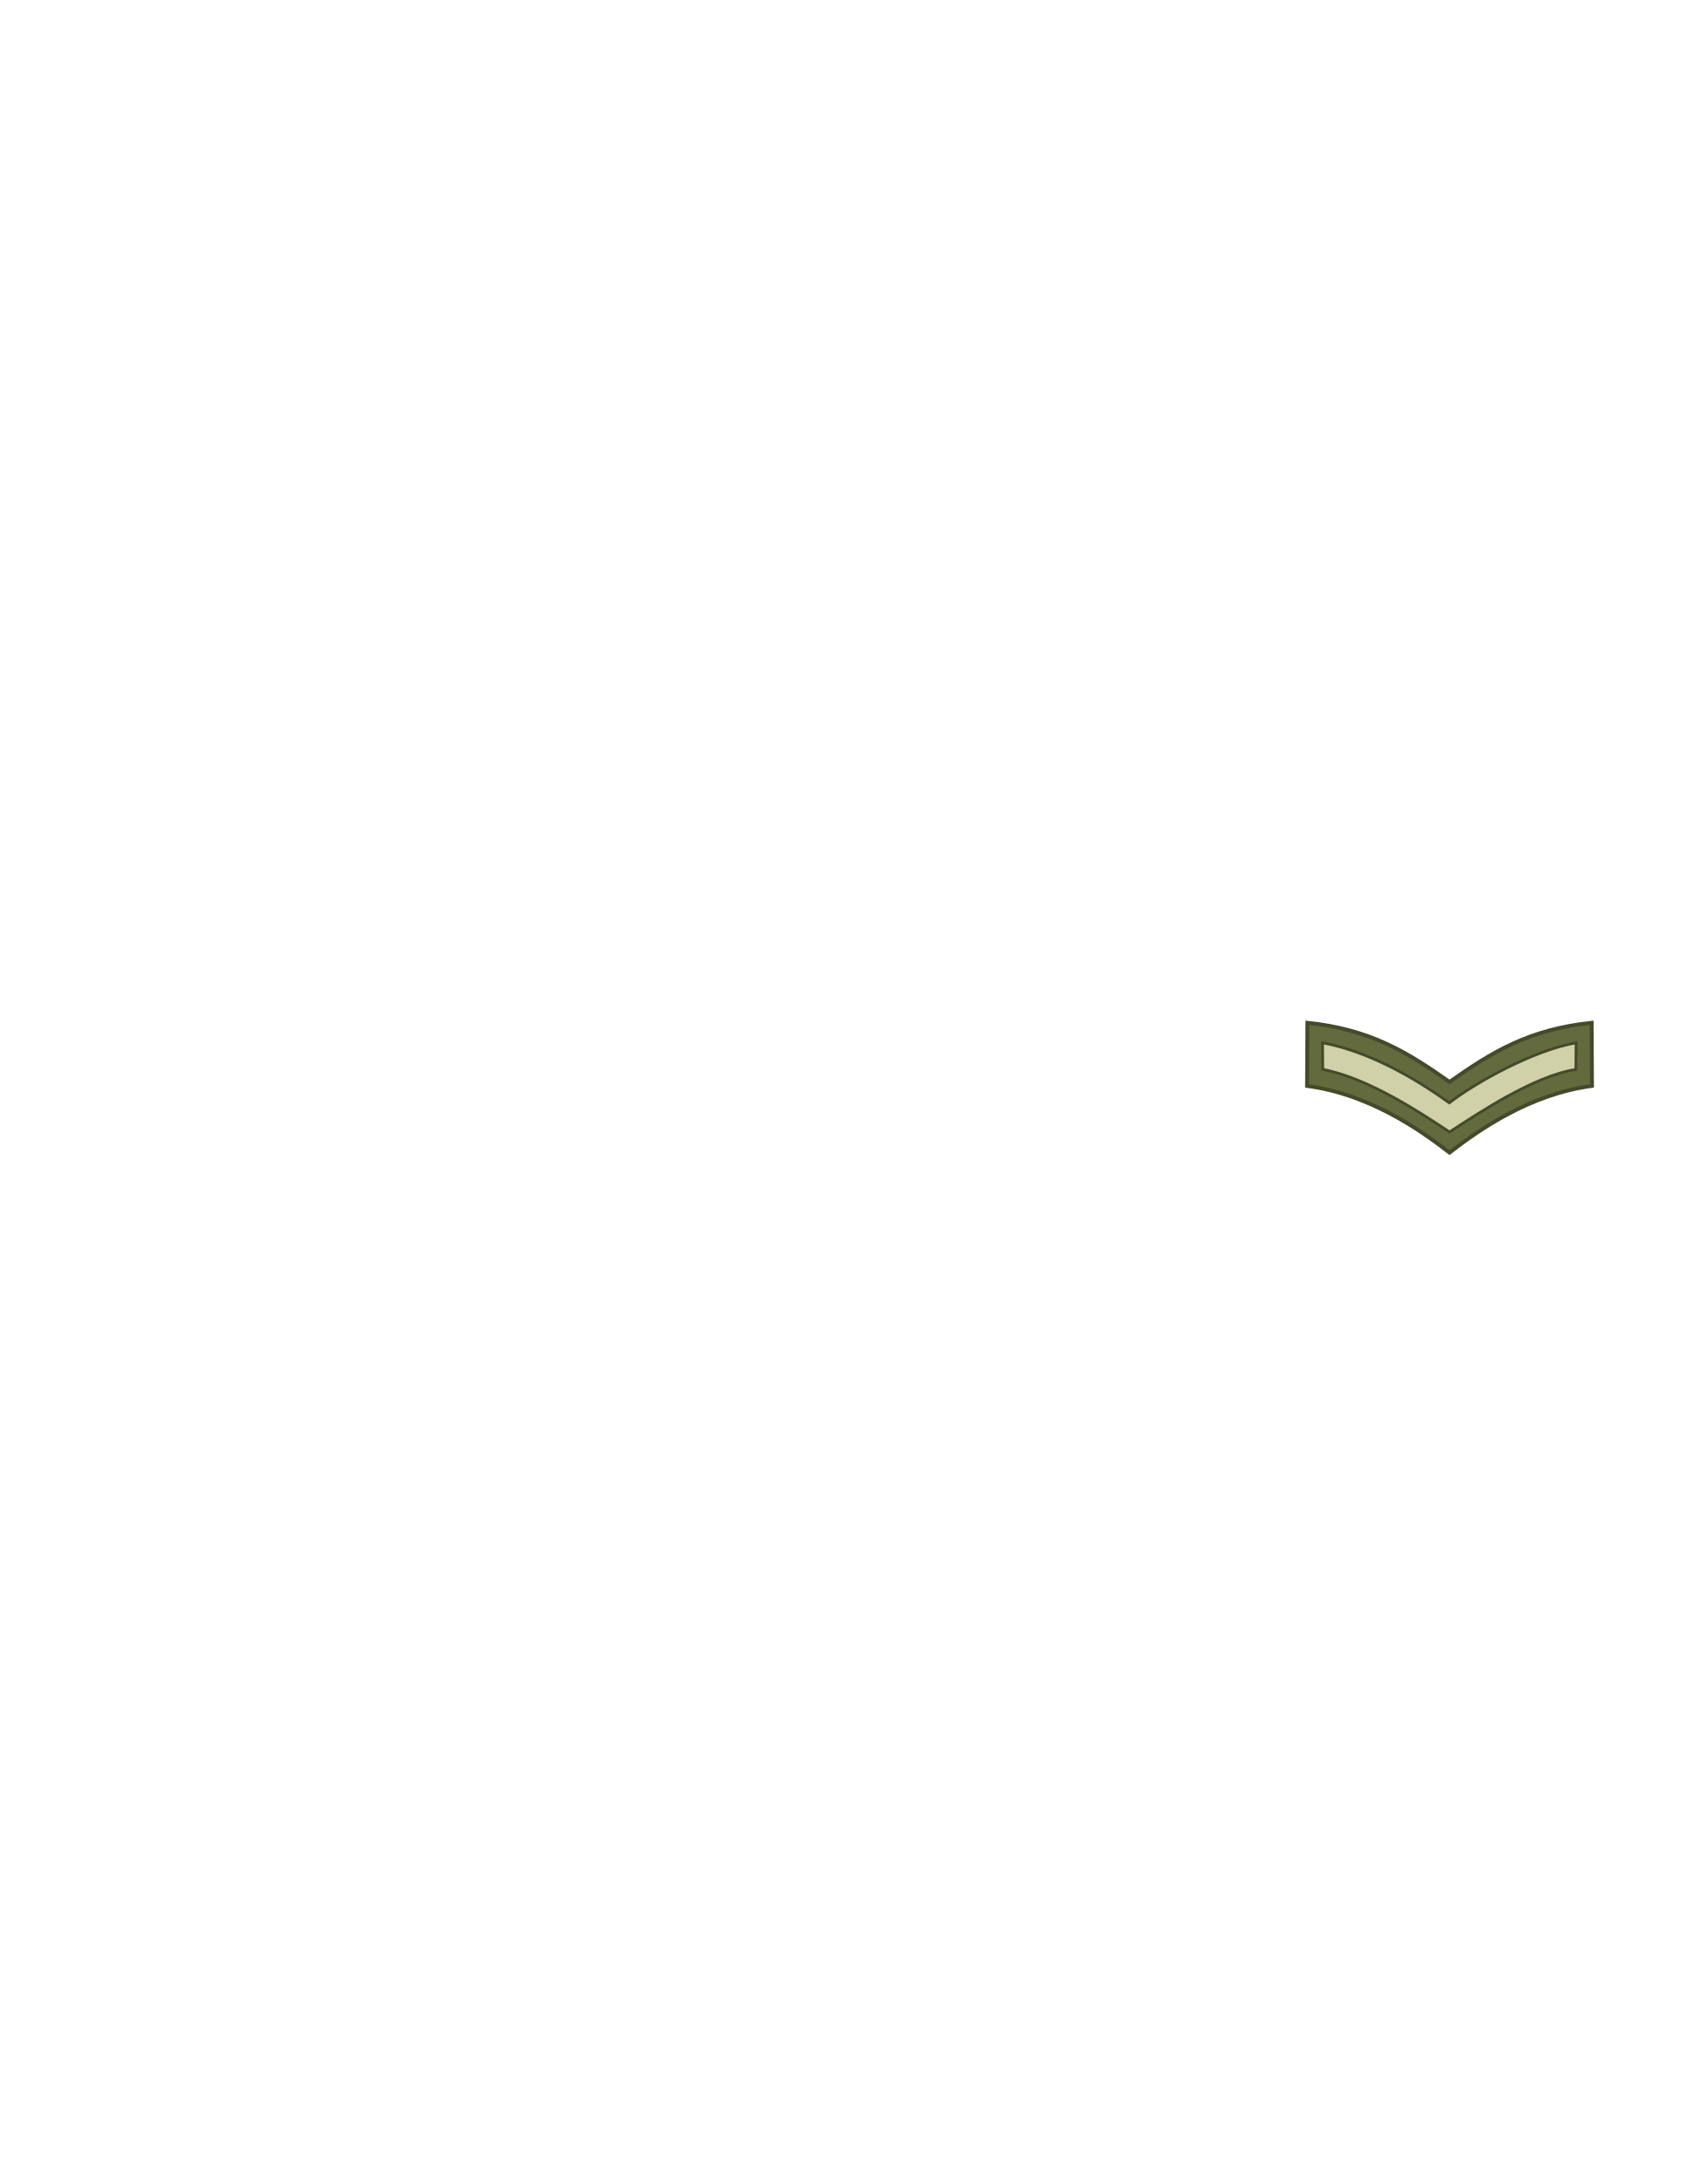
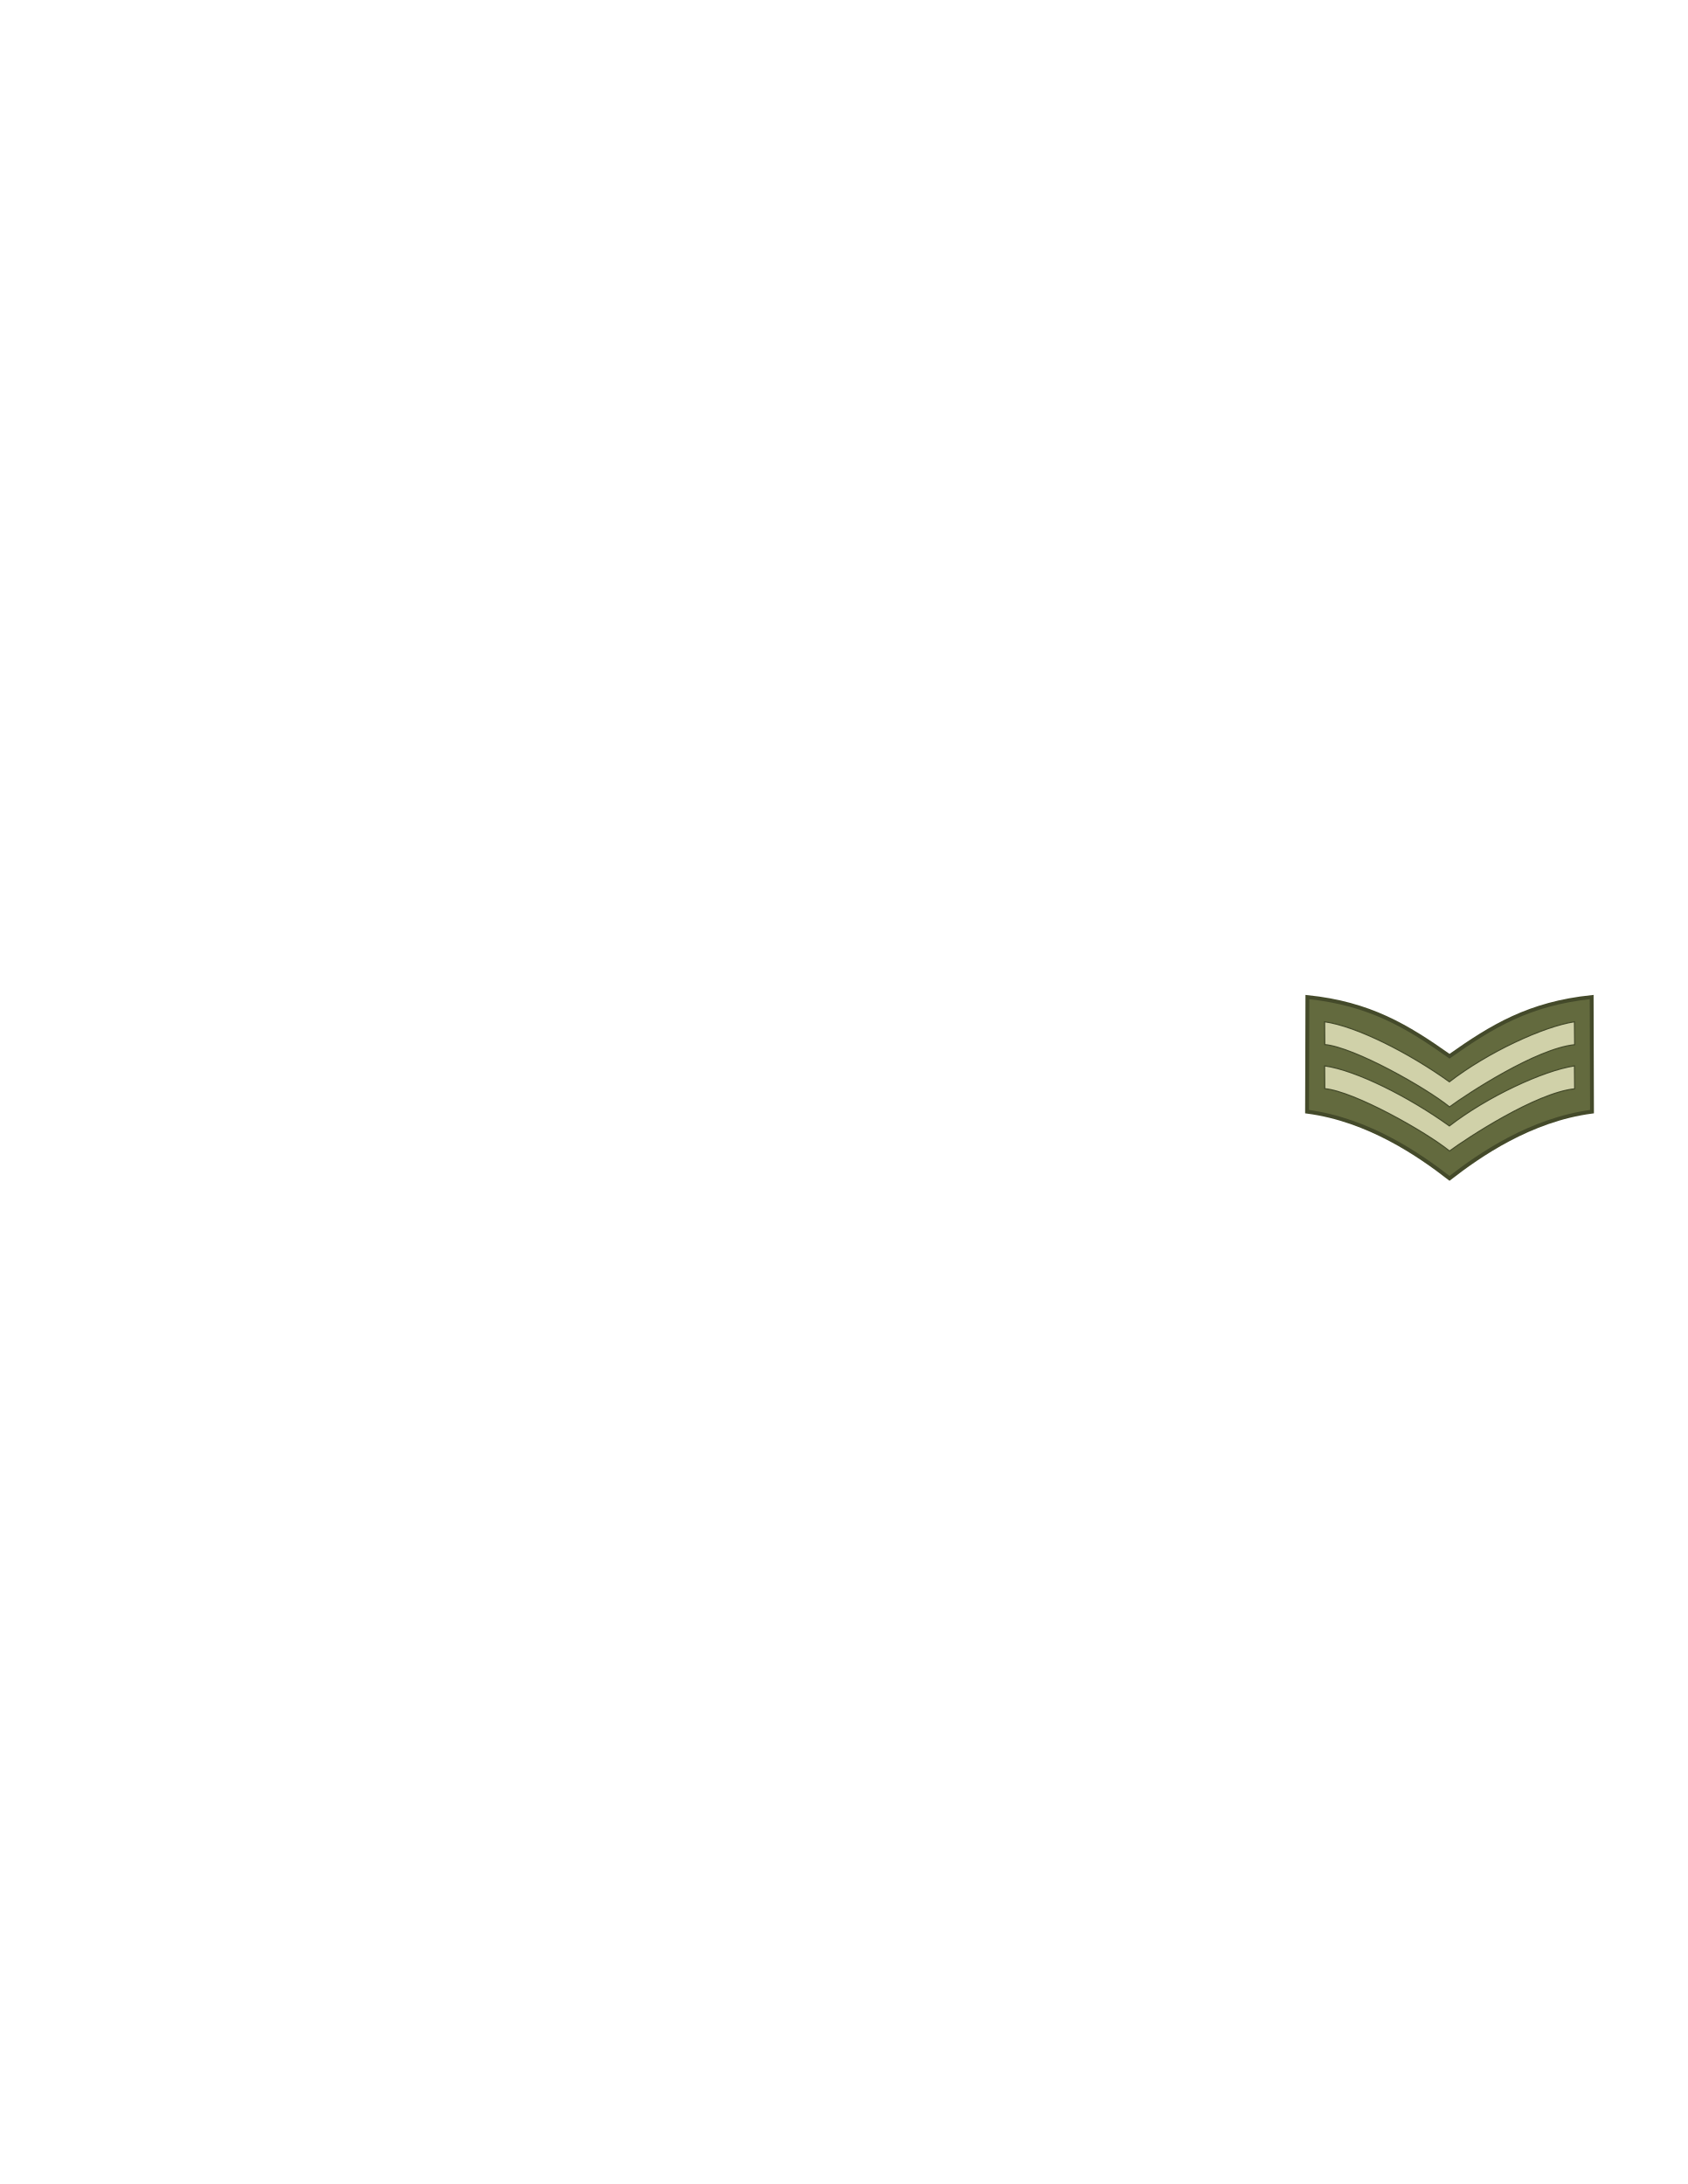
<svg xmlns="http://www.w3.org/2000/svg" xml:space="preserve" enable-background="new 0 0 612 792" overflow="visible" viewBox="0 0 612 792" height="792" width="612" id="Version_1.0" version="1.1">
  <defs id="defs850" />
  <g display="none" id="octagon">
    <polygon id="octagonOutline" points="305,516.5 218.733,480.768 183,394.5 218.733,308.233 305,272.5    391.268,308.233 427,394.5 391.268,480.768  " stroke-width="2" stroke="#0000FF" fill="none" />
    <line id="mod1" y2="345.7" x2="407.5" y1="345.7" x1="202.5" stroke-width="2" stroke="#0000FF" fill="none" />
    <line id="mod2" y2="443.3" x2="407.5" y1="443.3" x1="202.5" stroke-width="2" stroke="#0000FF" fill="none" />
    <path d="m 179.56,317.5 126.44,-73 127.442,73 m -253.882,0 v 0 -80.269 0 h 253.882 v 80.269 0" style="fill:none;stroke:#0000ff;stroke-width:1.999;stroke-linecap:butt;stroke-linejoin:miter;stroke-miterlimit:4;stroke-dasharray:none;stroke-opacity:1" id="amplifierD" />
    <rect y="150.52" x="441.473" height="97.59" width="168.228" id="amplifierAC" style="fill:none;fill-opacity:1;stroke:#0000ff;stroke-width:1.992;stroke-linecap:round;stroke-linejoin:miter;stroke-miterlimit:4;stroke-dasharray:none;stroke-opacity:1;paint-order:markers fill stroke" />
    <rect style="fill:none;fill-opacity:1;stroke:#0000ff;stroke-width:1.992;stroke-linecap:round;stroke-linejoin:miter;stroke-miterlimit:4;stroke-dasharray:none;stroke-opacity:1;paint-order:markers fill stroke" id="amplifierG" width="168.228" height="97.59" x="441.473" y="248.11" />
    <rect y="345.7" x="441.473" height="97.59" width="168.228" id="amplifierH" style="fill:none;fill-opacity:1;stroke:#0000ff;stroke-width:1.992;stroke-linecap:round;stroke-linejoin:miter;stroke-miterlimit:4;stroke-dasharray:none;stroke-opacity:1;paint-order:markers fill stroke" />
    <rect style="fill:none;fill-opacity:1;stroke:#0000ff;stroke-width:1.992;stroke-linecap:round;stroke-linejoin:miter;stroke-miterlimit:4;stroke-dasharray:none;stroke-opacity:1;paint-order:markers fill stroke" id="amplifierM" width="168.228" height="97.59" x="441.473" y="443.29" />
    <rect y="540.88" x="441.473" height="97.59" width="168.228" id="amplifierJKP" style="fill:none;fill-opacity:1;stroke:#0000ff;stroke-width:1.992;stroke-linecap:round;stroke-linejoin:miter;stroke-miterlimit:4;stroke-dasharray:none;stroke-opacity:1;paint-order:markers fill stroke" />
    <rect style="fill:none;fill-opacity:1;stroke:#0000ff;stroke-width:1.992;stroke-linecap:round;stroke-linejoin:miter;stroke-miterlimit:4;stroke-dasharray:none;stroke-opacity:1;paint-order:markers fill stroke" id="amplifierW" width="168.228" height="97.59" x="2.827" y="150.52" />
    <rect y="248.11" x="2.827" height="97.59" width="168.228" id="amplifierXY" style="fill:none;fill-opacity:1;stroke:#0000ff;stroke-width:1.992;stroke-linecap:round;stroke-linejoin:miter;stroke-miterlimit:4;stroke-dasharray:none;stroke-opacity:1;paint-order:markers fill stroke" />
    <rect style="fill:none;fill-opacity:1;stroke:#0000ff;stroke-width:1.992;stroke-linecap:round;stroke-linejoin:miter;stroke-miterlimit:4;stroke-dasharray:none;stroke-opacity:1;paint-order:markers fill stroke" id="amplifierVAF" width="168.228" height="97.59" x="2.827" y="345.7" />
    <rect y="443.29" x="2.827" height="97.59" width="168.228" id="amplifierT" style="fill:none;fill-opacity:1;stroke:#0000ff;stroke-width:1.992;stroke-linecap:round;stroke-linejoin:miter;stroke-miterlimit:4;stroke-dasharray:none;stroke-opacity:1;paint-order:markers fill stroke" />
    <rect style="fill:none;fill-opacity:1;stroke:#0000ff;stroke-width:1.992;stroke-linecap:round;stroke-linejoin:miter;stroke-miterlimit:4;stroke-dasharray:none;stroke-opacity:1;paint-order:markers fill stroke" id="amplifierZ" width="168.228" height="97.59" x="2.827" y="540.88" />
    <rect y="139.865" x="179.784" height="97.142" width="253.541" id="amplifierAB" style="fill:none;fill-opacity:1;stroke:#0000ff;stroke-width:2.44;stroke-linecap:round;stroke-linejoin:miter;stroke-miterlimit:4;stroke-dasharray:none;stroke-opacity:1;paint-order:markers fill stroke" />
    <rect style="fill:none;fill-opacity:1;stroke:#0000ff;stroke-width:2.44;stroke-linecap:round;stroke-linejoin:miter;stroke-miterlimit:4;stroke-dasharray:none;stroke-opacity:1;paint-order:markers fill stroke" id="amplifierR" width="253.541" height="97.142" x="179.453" y="547.46" />
    <path id="amplifierQ" d="m 306.856,644.53 v 52.026" style="fill:#0000ff;stroke:#0000ff;stroke-width:1.999;stroke-linecap:butt;stroke-linejoin:miter;stroke-opacity:1;fill-opacity:1;stroke-miterlimit:4;stroke-dasharray:none" />
  </g>
-   <g id="g10073">
-     <g transform="matrix(1.4,0,0,1.4,103.331,-71.66408)" id="g16644">
-       <g id="g16772" transform="matrix(1.083326,0,0,1.083326,-25.37144,-86.54533)">
-         <path d="m 267.854,371.687 -0.081,15.1 c 14.757,1.945 26.904,10.395 34.06,15.951 7.156,-5.556 19.303,-14.006 34.06,-15.951 l -0.081,-15.1 c -14.972,1.553 -23.872,7.016 -33.979,14.148 -10.106,-7.132 -19.006,-12.595 -33.979,-14.148 z" id="path16774" style="fill:#636a3e;fill-opacity:1;fill-rule:evenodd;stroke:#444a2a;stroke-width:0.923;stroke-miterlimit:4;stroke-dasharray:none;stroke-opacity:1" />
+   <g transform="translate(0,4.152402)" id="g3121">
+     <g transform="matrix(1.4,0,0,1.4,208.306,-66.49133)" id="g16649">
+       <g transform="matrix(1.083326,0,0,1.083326,-100.3536,-86.54533)" id="g16762">
+         <path style="fill:#636a3e;fill-opacity:1;fill-rule:evenodd;stroke:#444a2a;stroke-width:0.923;stroke-miterlimit:4;stroke-dasharray:none;stroke-opacity:1" id="path16764" d="m 267.854,359.39 -0.081,27.397 c 14.757,1.945 26.904,10.395 34.06,15.951 7.156,-5.556 19.303,-14.006 34.06,-15.951 l -0.081,-27.397 c -14.972,1.553 -23.872,7.016 -33.979,14.148 -10.106,-7.132 -19.006,-12.595 -33.979,-14.148 z" />
      </g>
    </g>
-     <g id="g164">
-       <path id="path10079" d="m 479.541,378.164 c 18.702,3.399 36.937,15.243 45.97,21.775 9.246,-7.222 30.565,-19.116 45.97,-21.775 l -0.081,9.678 c -14.976,2.18 -35.701,16.064 -45.809,22.662 -10.4,-6.885 -29.351,-19.531 -45.97,-22.71 z" style="fill:#d0d1a9;fill-opacity:1;stroke:#444a2a;stroke-width:1;stroke-linecap:butt;stroke-linejoin:miter;stroke-miterlimit:4;stroke-dasharray:none;stroke-opacity:1" />
+     <g id="g356">
+       <path style="fill:#d0d1a9;fill-opacity:1;stroke:#444a2a;stroke-width:0.4;stroke-linecap:butt;stroke-linejoin:miter;stroke-miterlimit:4;stroke-dasharray:none;stroke-opacity:1" d="m 480.291,366.368 c 11.452,1.613 30.41,11.139 45.249,21.784 13.791,-10.646 33.891,-20.01 45.343,-21.784 l 0.081,8.323 c -14.033,1.452 -38.926,17.806 -45.378,22.564 -8.629,-7.016 -34.59,-21.641 -45.236,-22.609 z" id="path28148" />
+       <path id="path1371" d="m 480.291,382.368 c 11.452,1.613 30.41,11.139 45.249,21.784 13.791,-10.646 33.891,-20.01 45.343,-21.784 l 0.081,8.323 c -14.033,1.452 -38.926,17.806 -45.378,22.564 -8.629,-7.016 -34.59,-21.641 -45.236,-22.609 z" style="fill:#d0d1a9;fill-opacity:1;stroke:#444a2a;stroke-width:0.4;stroke-linecap:butt;stroke-linejoin:miter;stroke-miterlimit:4;stroke-dasharray:none;stroke-opacity:1" />
    </g>
  </g>
</svg>
